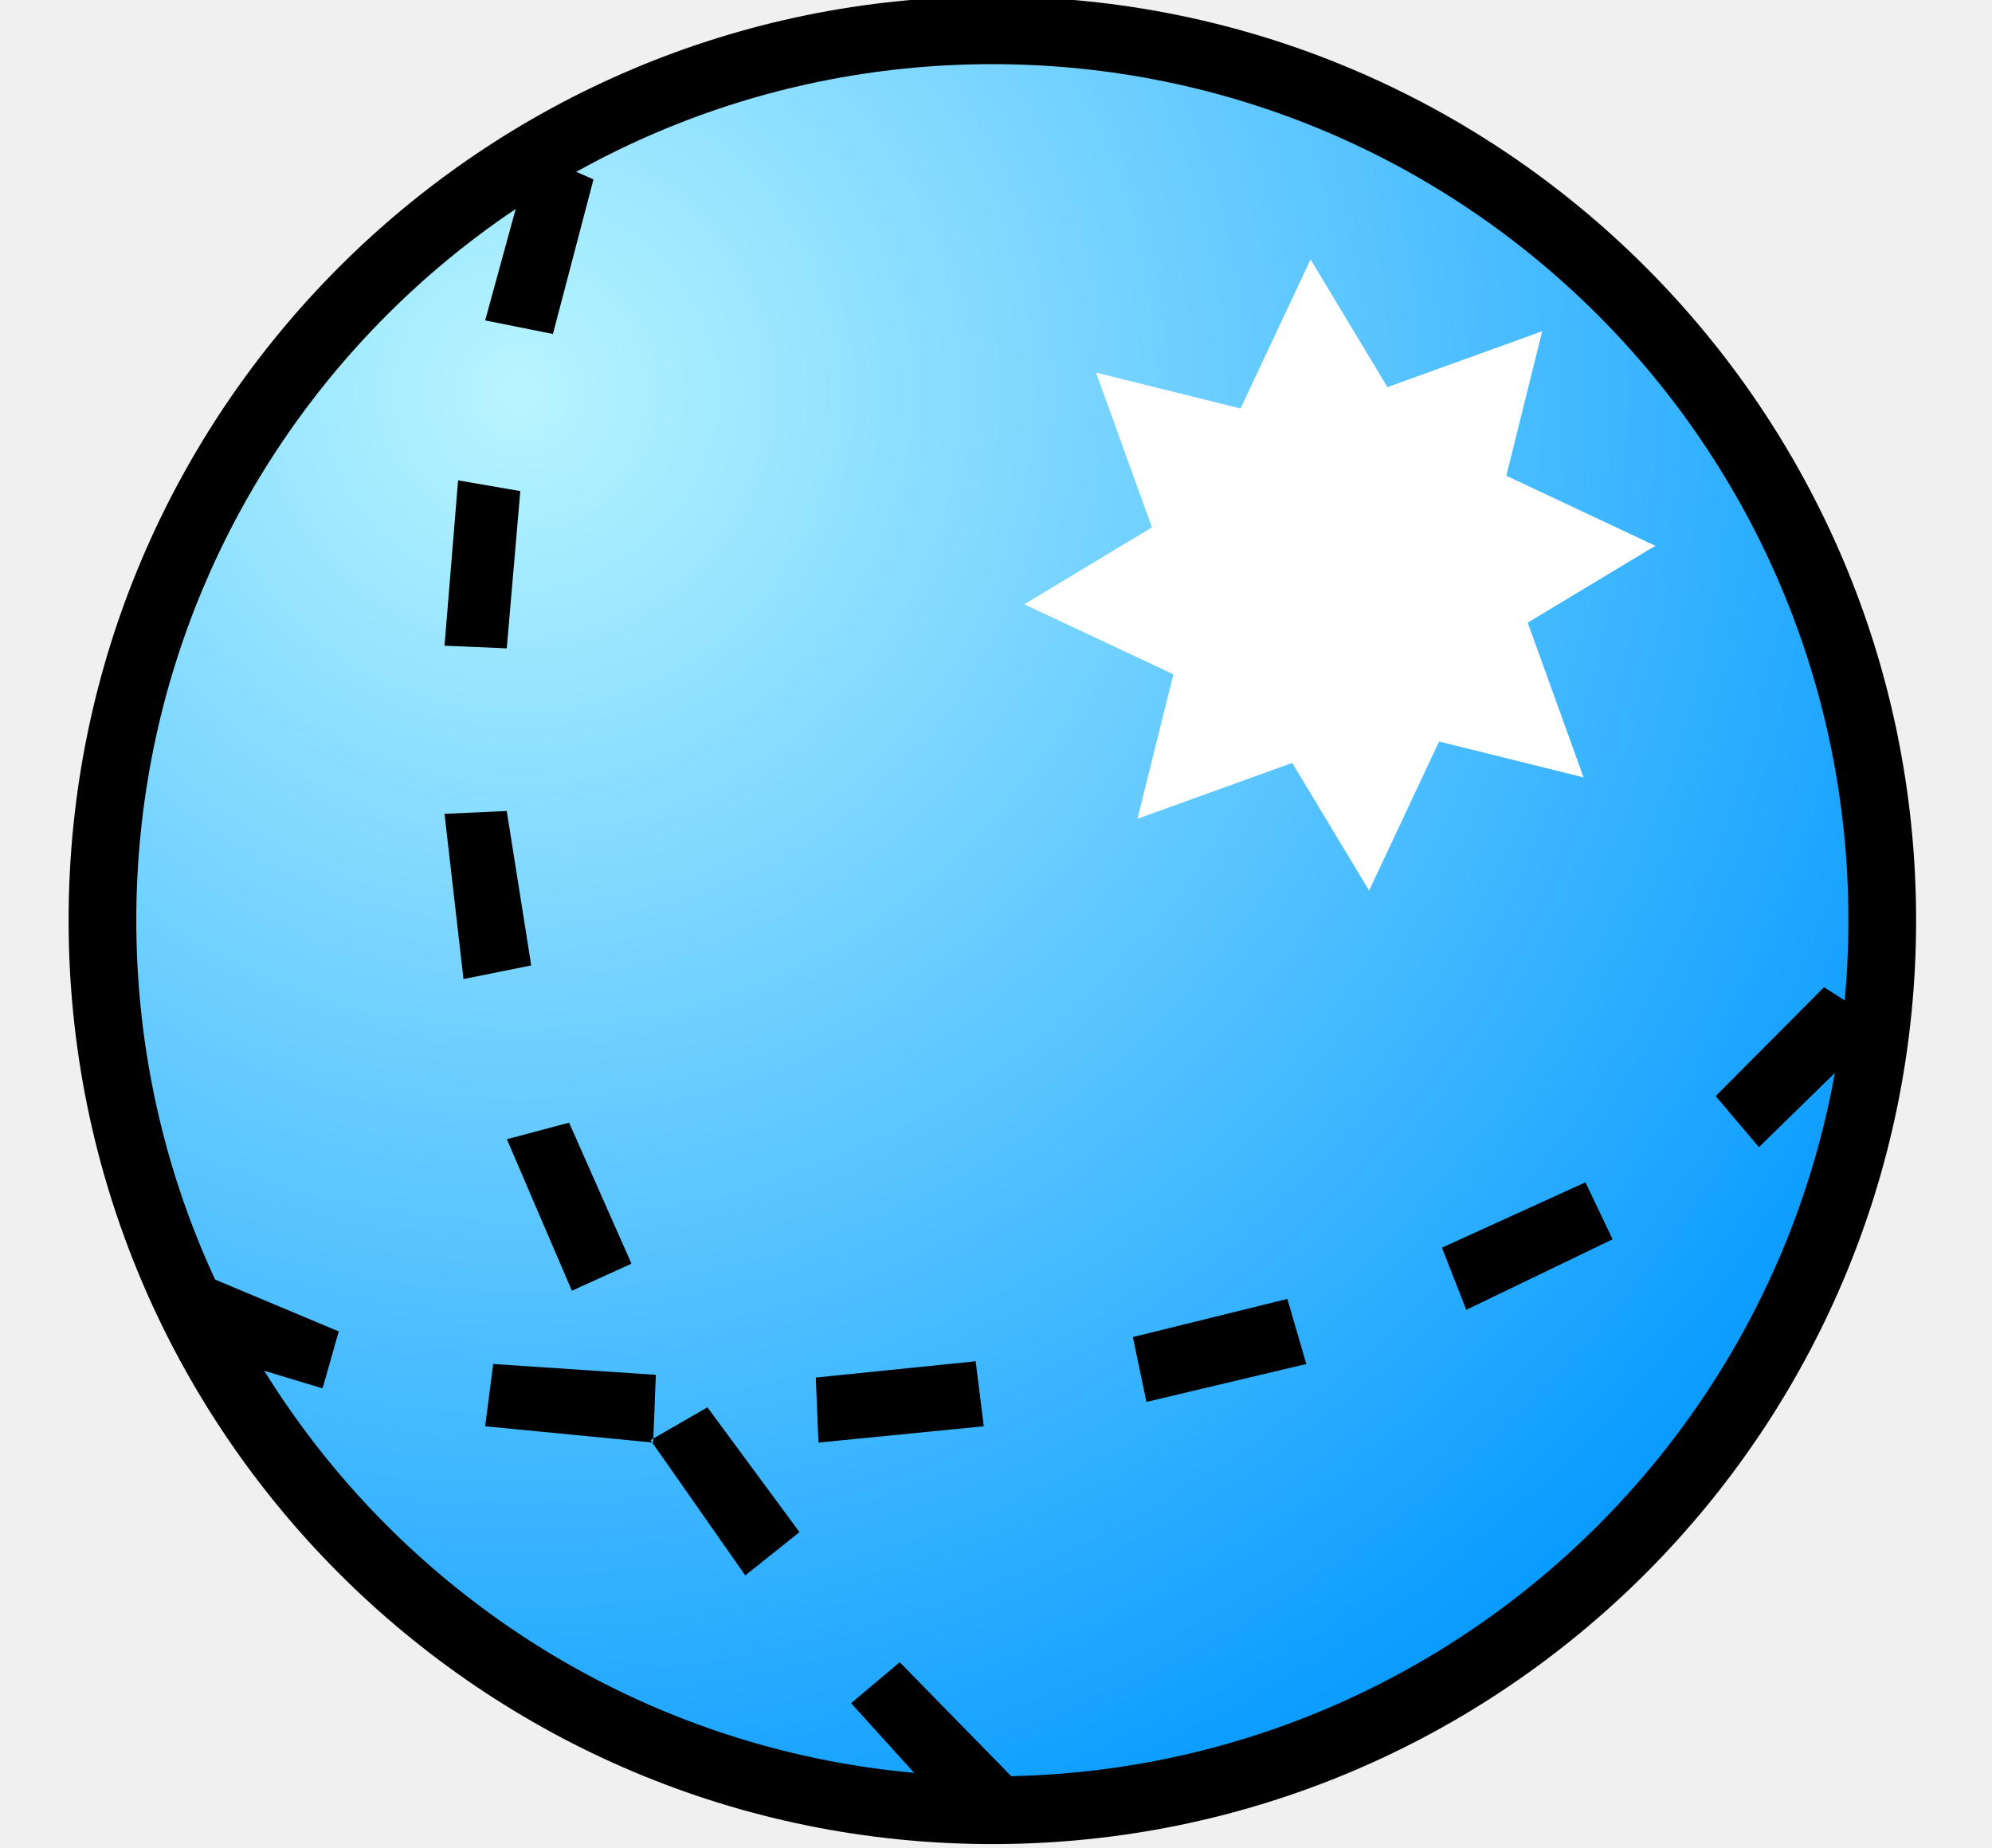
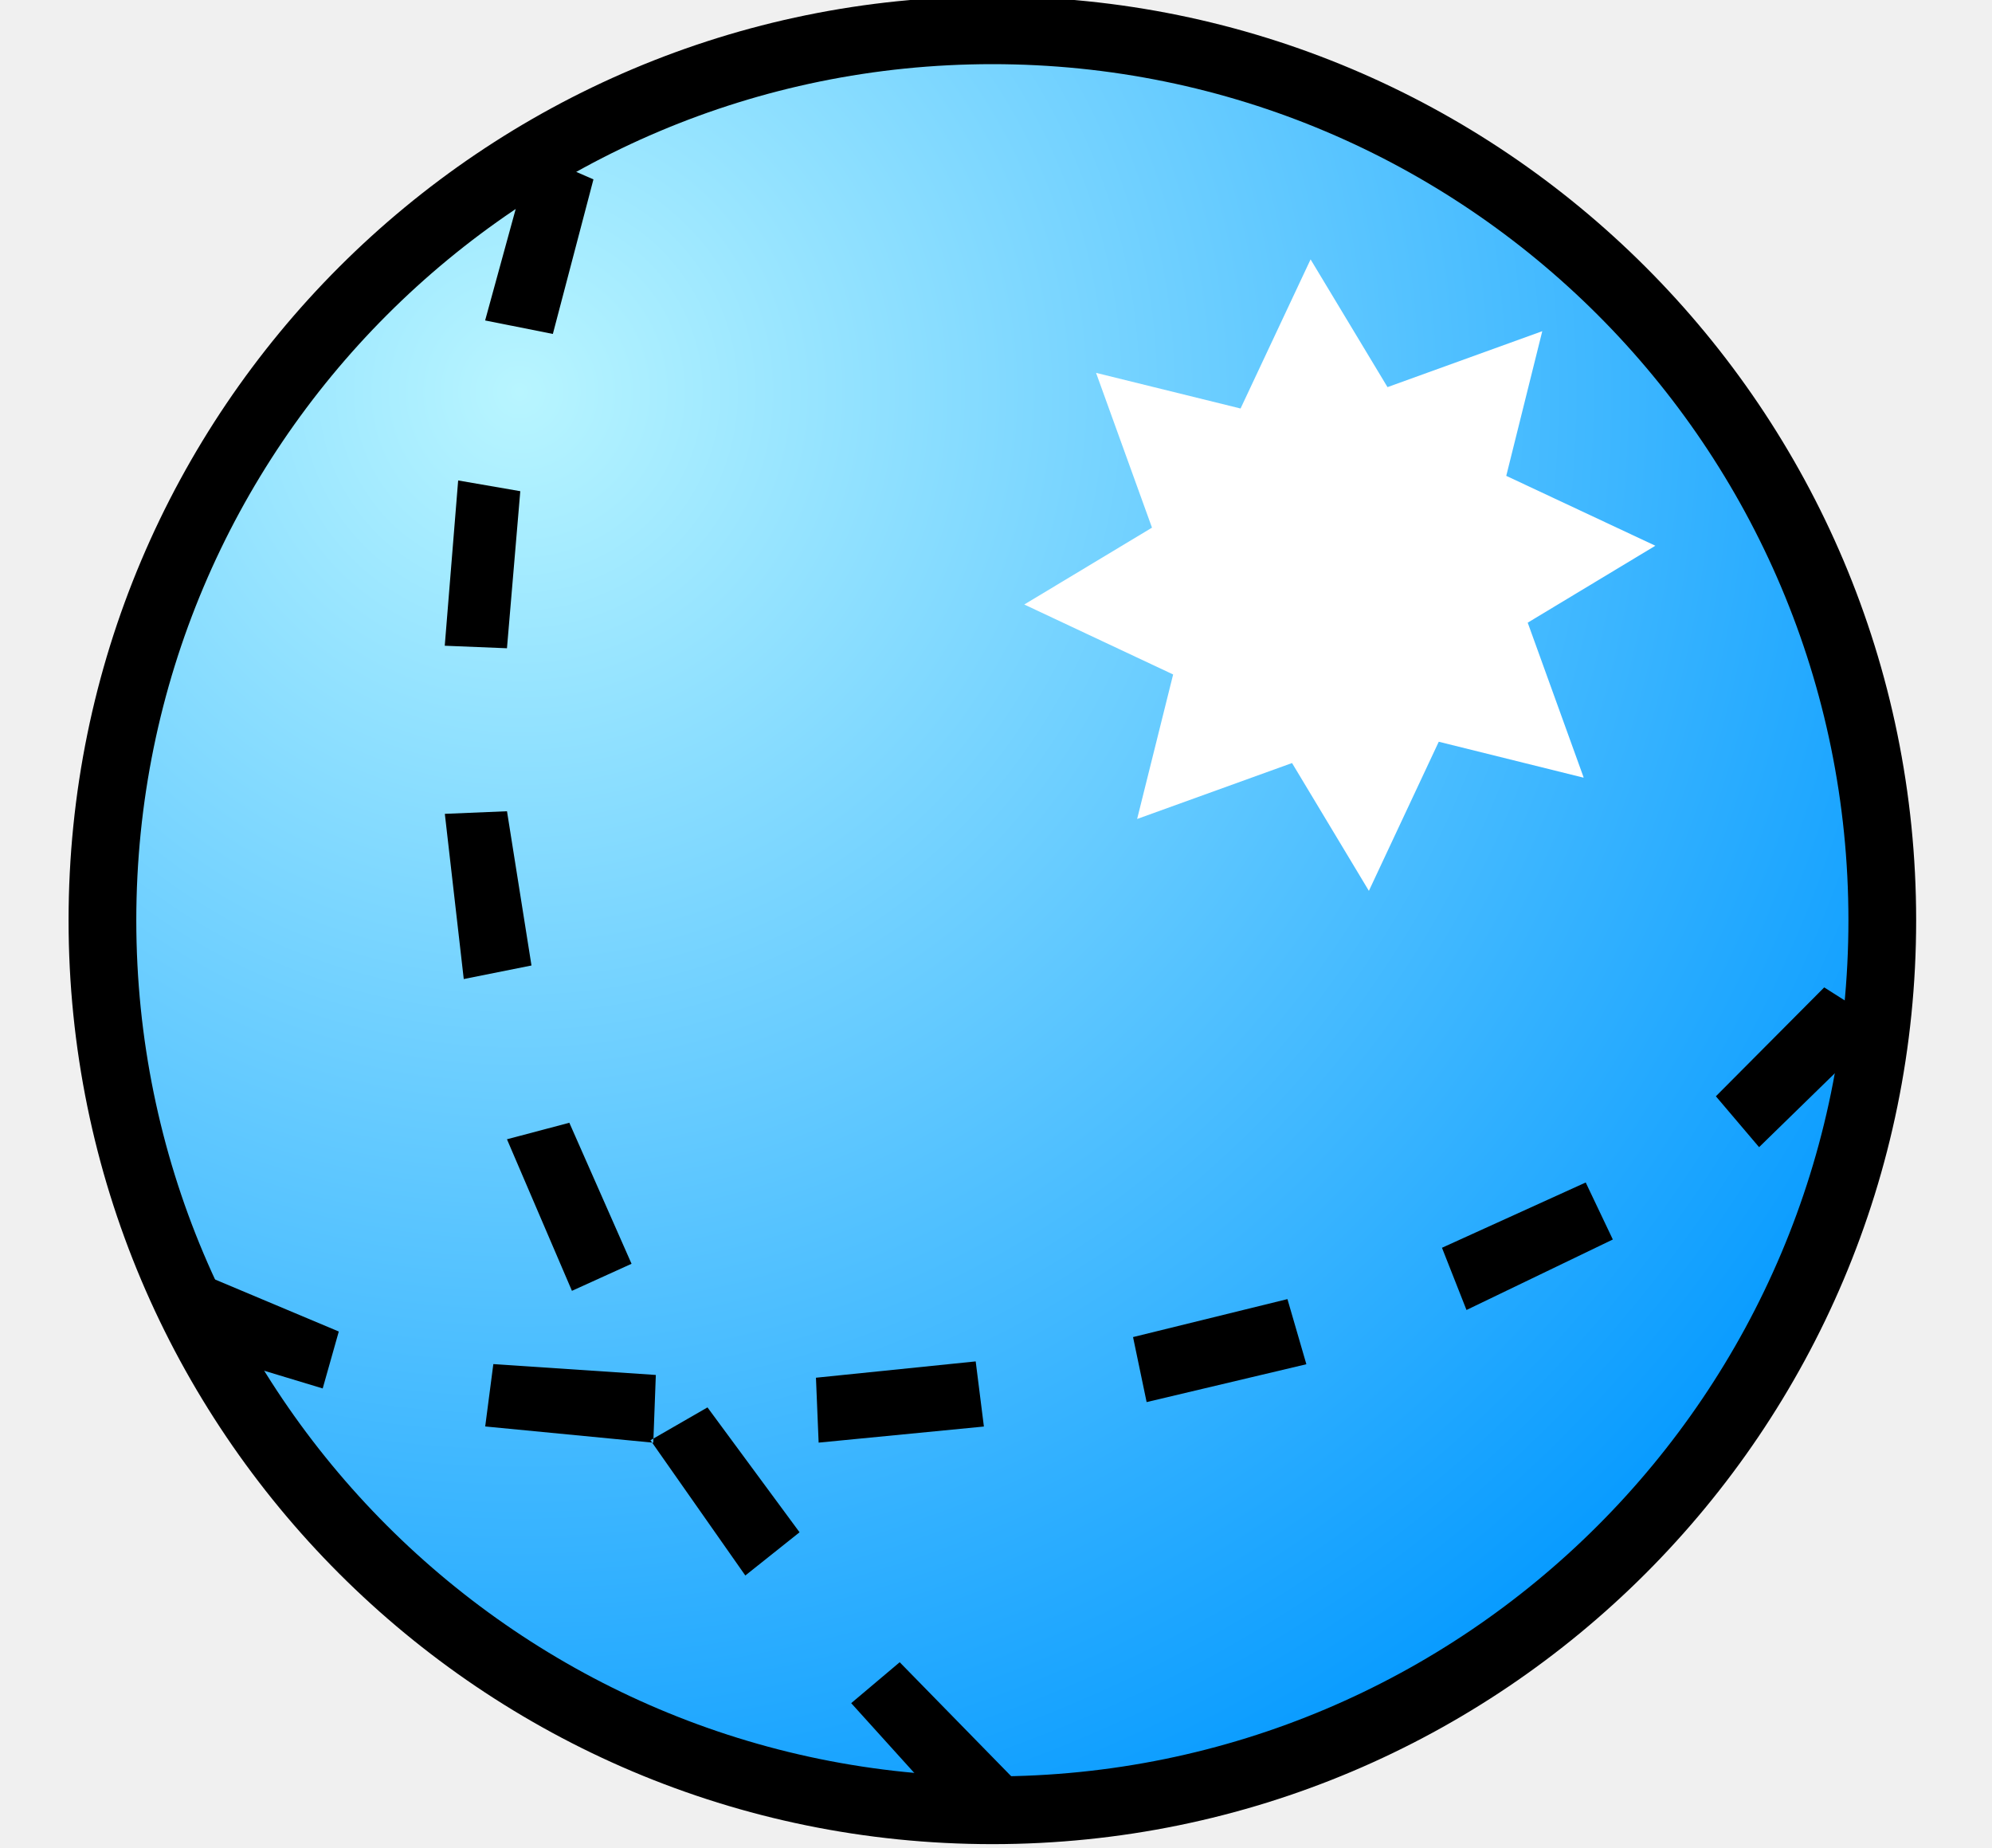
<svg xmlns="http://www.w3.org/2000/svg" viewBox="753 308 2600 2411">
-   <g transform="matrix(1 0 0 -1 0 3018.02)" fill-rule="evenodd" clip-rule="evenodd">
+   <g fill-rule="evenodd" transform="matrix(1 0 0 -1 0 3018.02)" clip-rule="evenodd">
    <defs>
-       <radialGradient id="a" gradientUnits="userSpaceOnUse" cx="1431.047" cy="2198.445" r="2142.922" spreadMethod="pad">
+       <radialGradient id="a" cx="1431" cy="2198.4" r="2142.9" gradientUnits="userSpaceOnUse" spreadMethod="pad">
        <stop offset="0" stop-color="#b8f5ff" />
        <stop offset="1" stop-color="#0097ff" />
      </radialGradient>
    </defs>
-     <path d="M886.727 1509.016c0 641.47 519.86 1161.46 1161.445 1161.46 641.695 0 1161.586-519.99 1161.586-1161.46 0-641.422-519.89-1161.47-1161.438-1161.47-641.734 0-1161.594 520.048-1161.594 1161.47z" stroke="#000" stroke-width="88.352" fill="url(#a)" />
-     <path d="M2819.922 1695.438l-72.938 202.023 166.617 100.29-194.52 91.39 46.85 188.61-202.03-72.95-100.32 166.68-91.36-194.58-188.62 46.82 72.97-202-166.67-100.34 194.63-91.33-46.89-188.6 202.02 72.92 100.29-166.65 91.39 194.57 188.6-46.83z" fill="#fff" />
-     <path d="M1527.625 2475.922l-52.93-201.766-88.453 17.688 60.133 219.453 81.25-35.375zm-95.516-406.82l-17.68-205.21-81.23 3.42 17.71 215.82 81.19-14.03zm-17.68-417.477l31.94-201.578-88.41-17.71-24.77 215.554 81.22 3.74zm81.37-406.766l81.4-184.03-77.78-35.32-84.85 197.77 81.22 21.57zm180.55-371.47l120.16-162.85-70.77-56.53-123.64 176.56 74.25 42.82zm251-332.66l152.2-155.57-84.85-42.41-130.84 144.51 63.47 53.47zm-909.1 505.89l176.89-74.2-21.13-74.32-152.15 46-3.61 102.51zm378.52-116.7L1609 915.78l-3.44-88.41-219.343 21.26 10.55 81.274zm421.03-17.71l208.65 21.26 10.61-84.83-215.8-21.27-3.47 84.83zm413.84 52.87l201.63 49.76 24.75-84.93-208.67-49.49-17.71 84.65zm403.4 116.68l187.34 85.25 35.41-74.36-190.96-92.04-31.8 81.15zm357.34 197.84l141.36 142.06 77.82-49.59-162.78-159.2-56.4 66.72z" />
+     <path fill="url(#a)" stroke="#000" stroke-width="88.4" d="M886.7 1509c0 641.5 520 1161.5 1161.5 1161.5 641.7 0 1161.6-520 1161.6-1161.5 0-641.4-520-1161.5-1161.5-1161.5-641.7 0-1161.6 520-1161.6 1161.5z" />
+     <path fill="#fff" d="M2820 1695.4l-73 202 166.6 100.4L2719 2089l47 188.8-202-73-100.4 166.7-91.4-194.6-188.6 46.5 73-202-166.7-100.3 194.3-91.3-47-188.6 202.2 73 100.3-166.8 91.2 194.6 188.6-46.8z" />
+     <path d="M1527.6 2476l-53-201.8-88.4 17.6 60.2 219.5 81.2-35.4zm-95.5-407l-17.4-205-81.2 3.3L1351 2083l81-14zm-17.4-417.4l32-201.6-88.4-17.7-24.7 215.6 81.2 3.4zM1496 1245l81.3-184.3-77.8-35.3-84.8 197.8 81.2 21.5zm180.4-371.7l120.2-163-70.8-56.4L1602 830.4l74.3 42.8zm251-332.7L2079.6 385l-84.8-42.4L1864 487.3l63.3 53.4zm-909 506l176.8-74.3-21-74.3-152 46-3.8 102.6zM1397 929.8l212-14.2-3.3-88.4-219.4 21.2 10.6 81.3zm421-17.8l208.5 21.3 10.7-85-215.7-21-3.5 84.7zm413.7 53l201.7 49.6 24.7-85-208.5-49.4-17.7 84.7zm403.4 116.6l187.6 85.2 35.4-74.4-191-92-32 81.2zm357.6 197.8l141.3 142 78-49.5-163-159-56.4 66.4z" />
  </g>
</svg>
